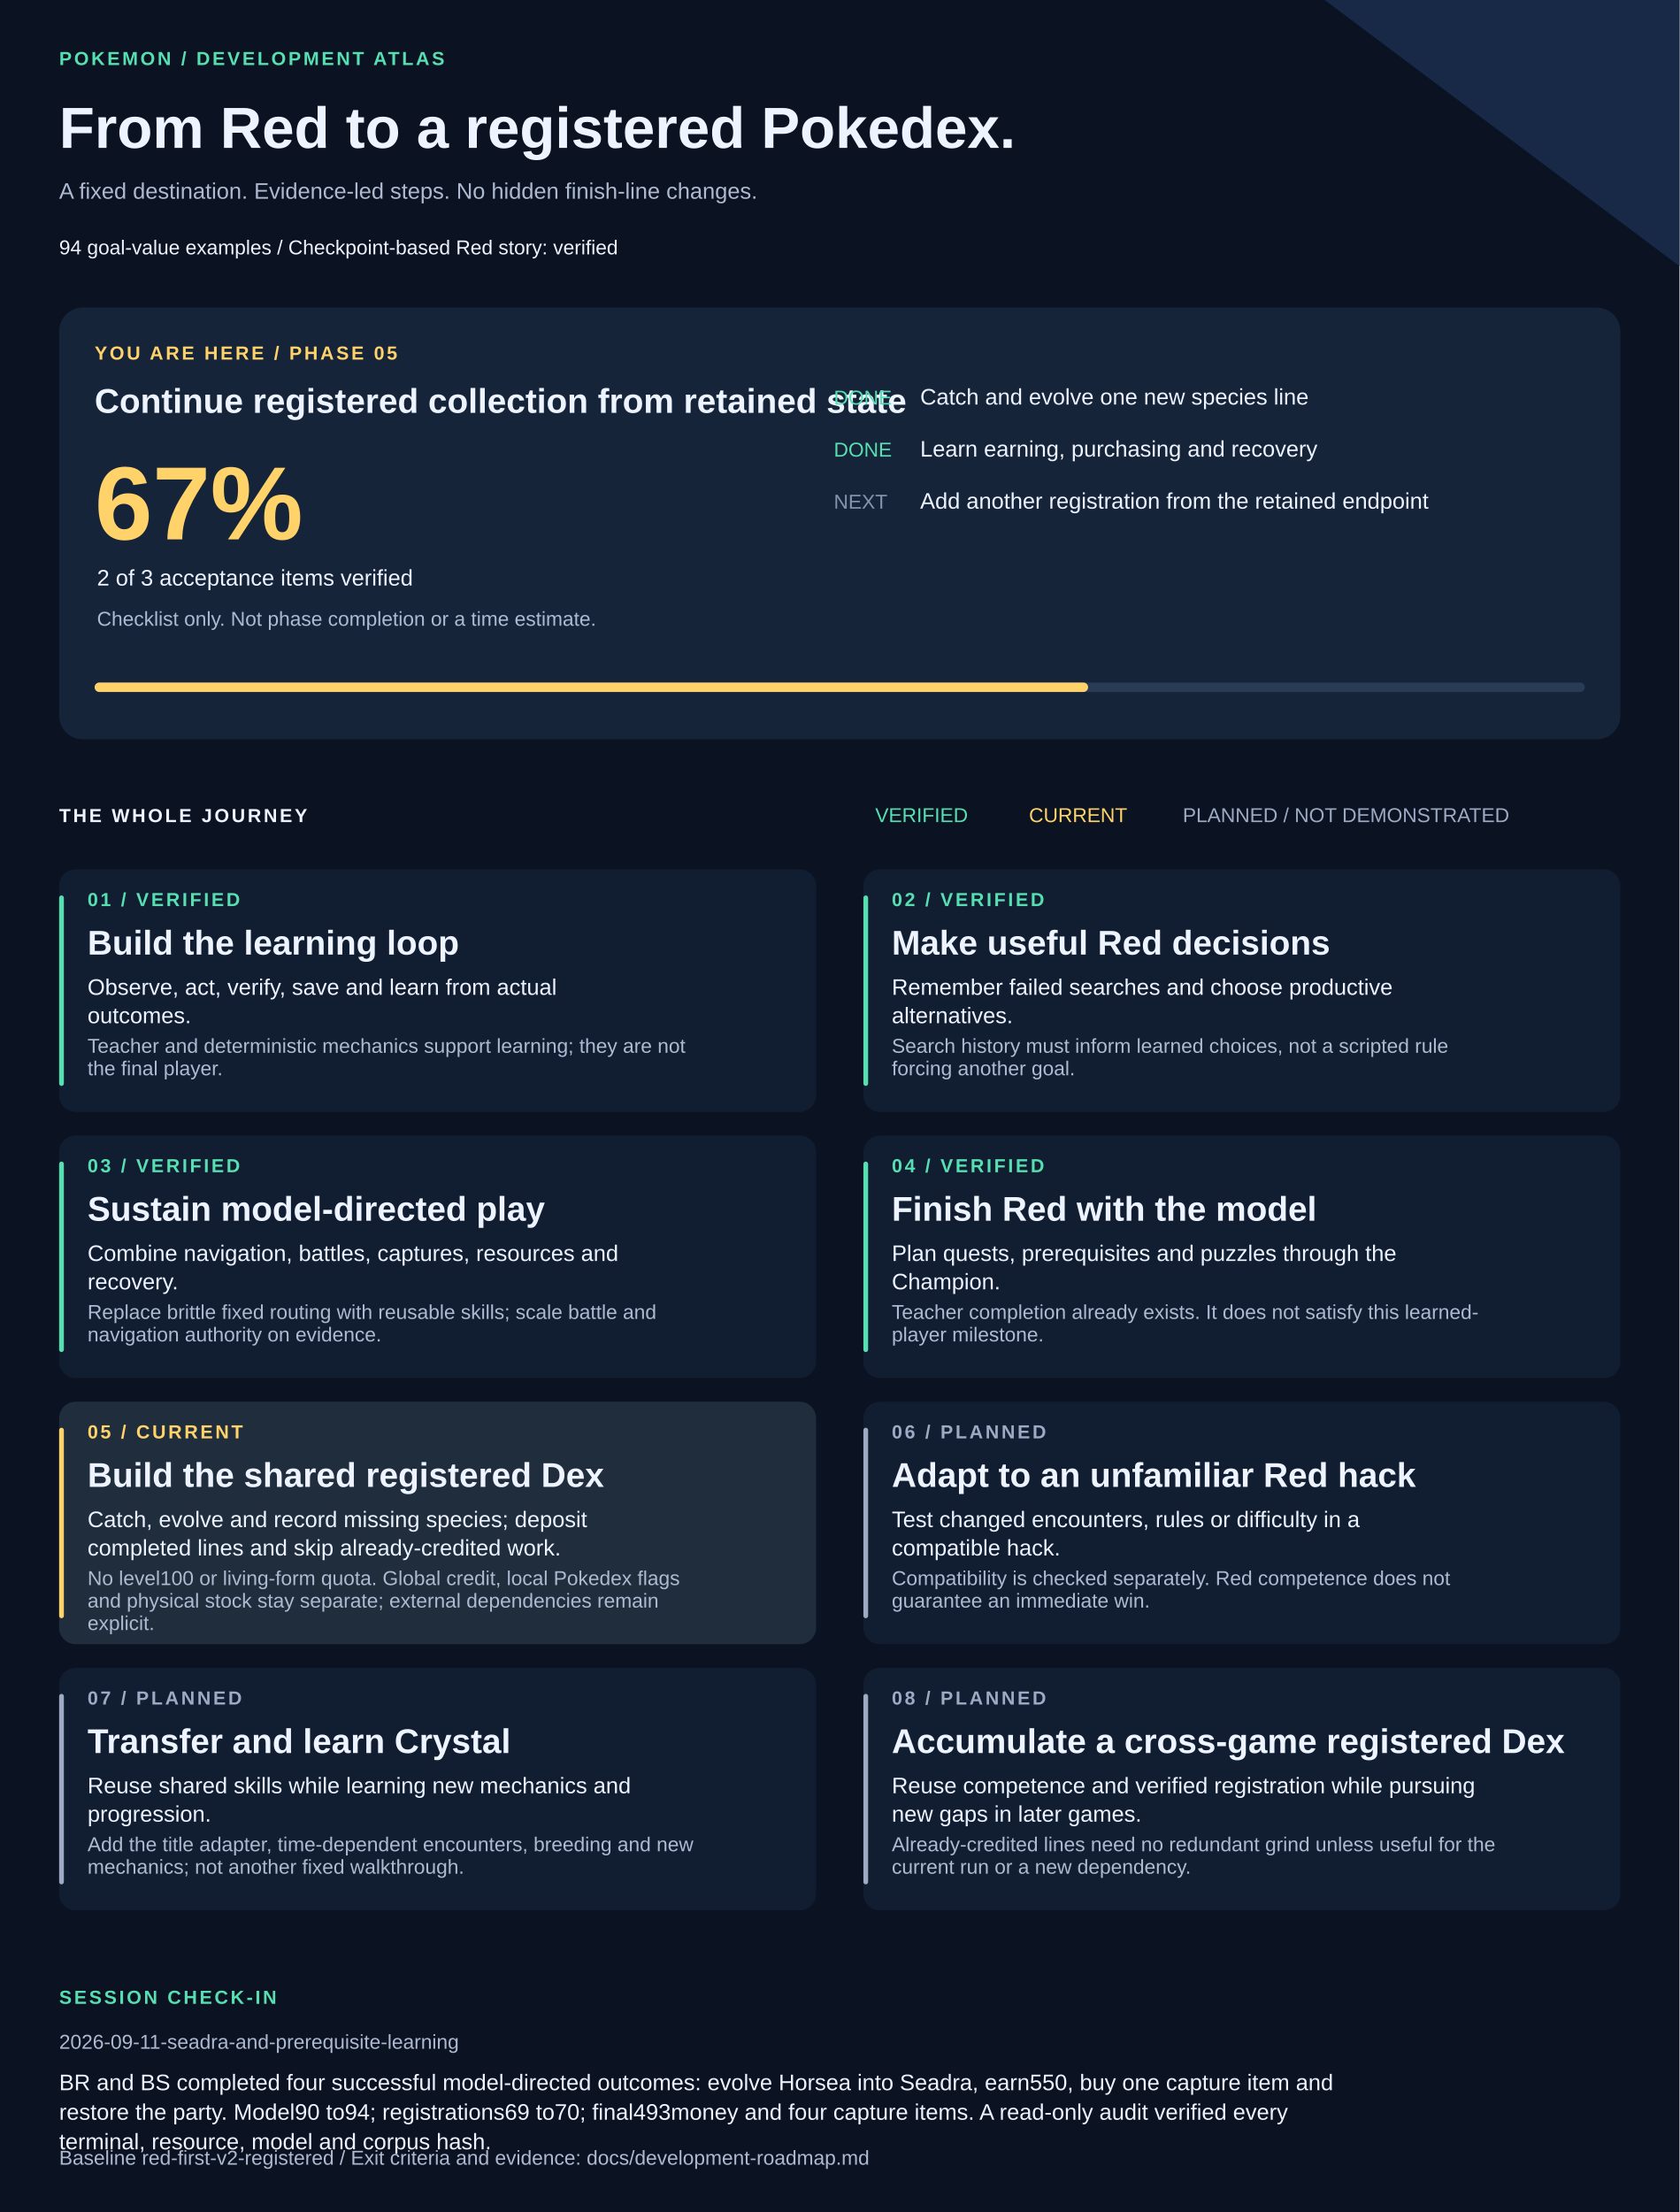
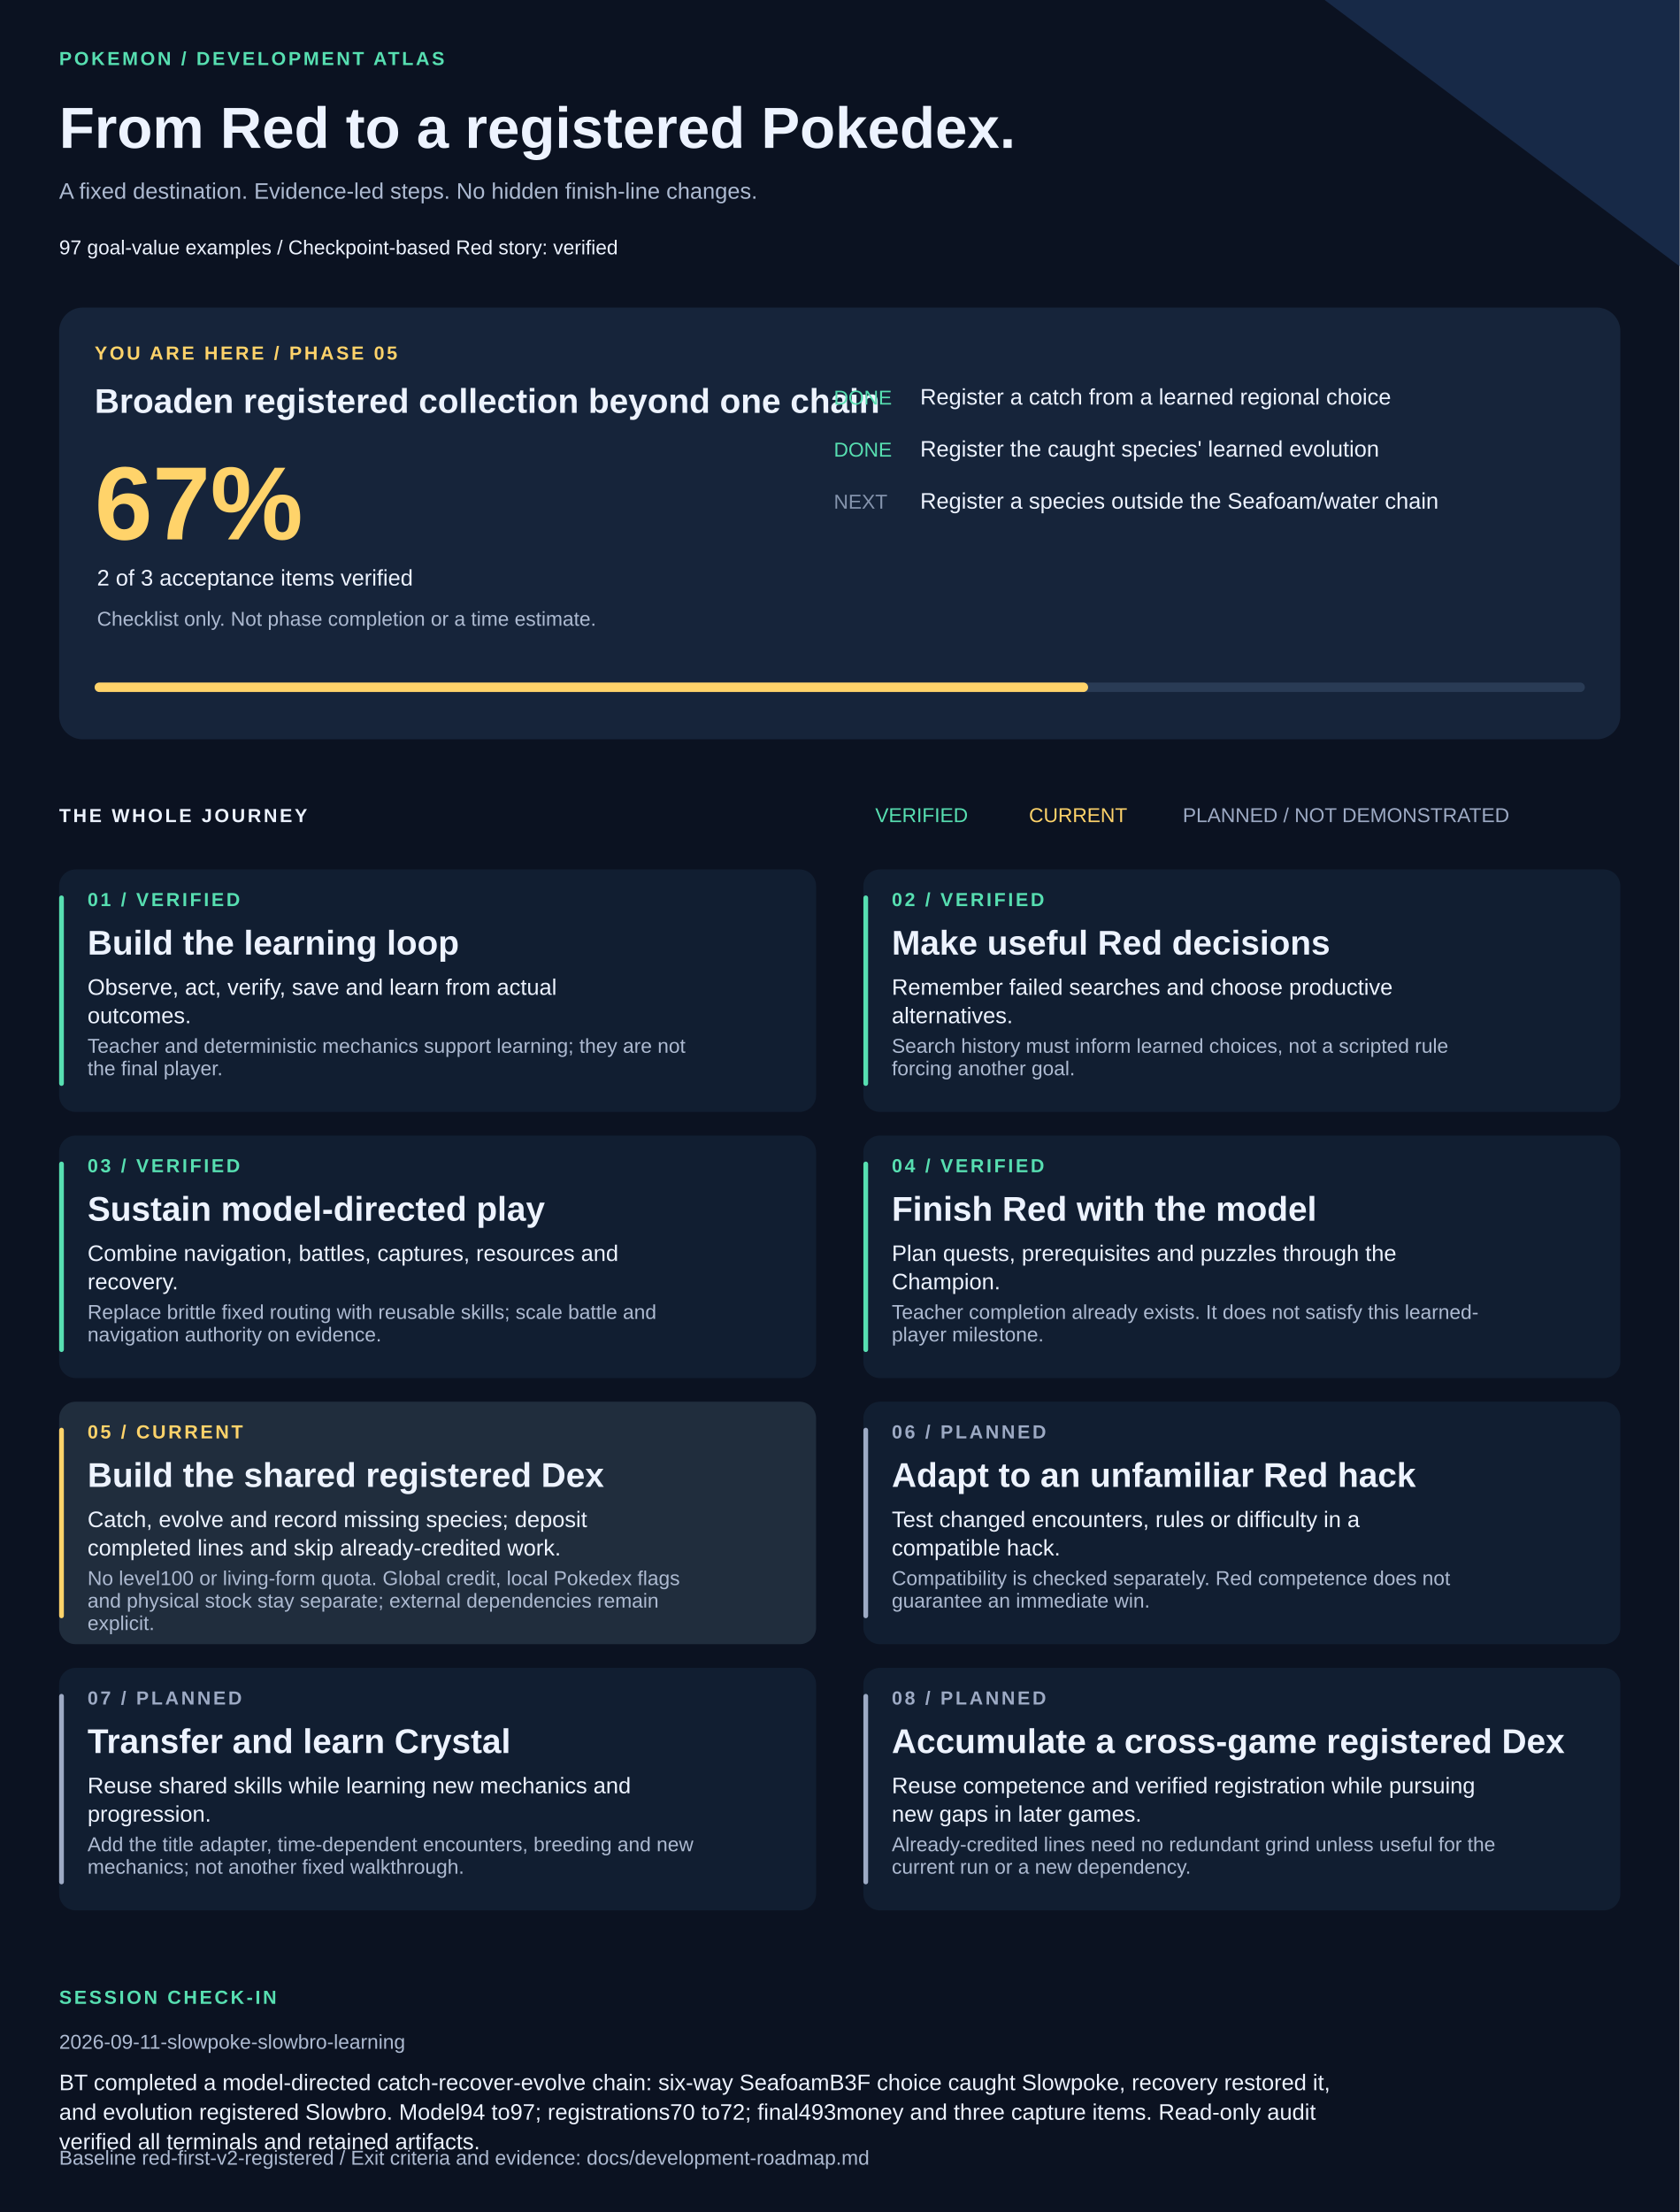
<svg xmlns="http://www.w3.org/2000/svg" width="1420" height="1870" viewBox="0 0 1420 1870" role="img" aria-labelledby="title description">
  <style>text{font-family:Arial,Helvetica,sans-serif;fill:#edf3ff}.muted{fill:#adbad1}.eyebrow{font-size:16px;letter-spacing:2px;font-weight:bold}.heading{font-size:29px;font-weight:bold}.body{font-size:19px}.small{font-size:17px}</style>
  <rect width="1420" height="1870" fill="#0b1221" />
  <path d="M1120 0H1420V225Z" fill="#172947" />
  <text x="50" y="55" class="eyebrow" style="fill:#57dfb1">POKEMON / DEVELOPMENT ATLAS</text>
  <text x="50" y="125" style="font-size:49px;font-weight:bold">From Red to a registered Pokedex.</text>
  <text x="50" y="168" class="body muted">A fixed destination. Evidence-led steps. No hidden finish-line changes.</text>
-   <text x="50" y="215" class="small">94 goal-value examples  /  Checkpoint-based Red story: verified</text>
+   <text x="50" y="215" class="small">97 goal-value examples  /  Checkpoint-based Red story: verified</text>
  <rect x="50" y="260" width="1320" height="365" rx="20" fill="#16243a" />
  <text x="80" y="304" class="eyebrow" style="fill:#ffd36a">YOU ARE HERE / PHASE 05</text>
-   <text x="80" y="349" class="heading">Continue registered collection from retained state</text>
+   <text x="80" y="349" class="heading">Broaden registered collection beyond one chain</text>
  <text x="80" y="456" style="font-size:88px;font-weight:bold;fill:#ffd36a">67%</text>
  <text x="82" y="495" class="body">2 of 3 acceptance items verified</text>
  <text x="82" y="529" class="small muted">Checklist only. Not phase completion or a time estimate.</text>
  <text x="705" y="342" class="small" style="fill:#57dfb1">DONE</text>
-   <text x="778" y="342" class="body">Catch and evolve one new species line</text>
+   <text x="778" y="342" class="body">Register a catch from a learned regional choice</text>
  <text x="705" y="386" class="small" style="fill:#57dfb1">DONE</text>
-   <text x="778" y="386" class="body">Learn earning, purchasing and recovery</text>
+   <text x="778" y="386" class="body">Register the caught species' learned evolution</text>
  <text x="705" y="430" class="small" style="fill:#8594ad">NEXT</text>
-   <text x="778" y="430" class="body">Add another registration from the retained endpoint</text>
+   <text x="778" y="430" class="body">Register a species outside the Seafoam/water chain</text>
  <rect x="80" y="577" width="1260" height="8" rx="4" fill="#293b55" />
  <rect x="80" y="577" width="840" height="8" rx="4" fill="#ffd36a" />
  <text x="50" y="695" class="eyebrow">THE WHOLE JOURNEY</text>
  <text x="740" y="695" class="small" style="fill:#57dfb1">VERIFIED</text>
  <text x="870" y="695" class="small" style="fill:#ffd36a">CURRENT</text>
  <text x="1000" y="695" class="small" style="fill:#9daac4">PLANNED / NOT DEMONSTRATED</text>
  <rect x="50" y="735" width="640" height="205" rx="14" fill="#111e31" />
  <rect x="50" y="757" width="4" height="161" rx="2" fill="#57dfb1" />
  <text x="74" y="766" class="eyebrow" style="fill:#57dfb1">01 / VERIFIED</text>
  <text x="74" y="807" class="heading">Build the learning loop</text>
  <text x="74" y="841" class="body">Observe, act, verify, save and learn from actual</text>
  <text x="74" y="865" class="body">outcomes.</text>
  <text x="74" y="890" class="small muted">Teacher and deterministic mechanics support learning; they are not</text>
  <text x="74" y="909" class="small muted">the final player.</text>
  <rect x="730" y="735" width="640" height="205" rx="14" fill="#111e31" />
  <rect x="730" y="757" width="4" height="161" rx="2" fill="#57dfb1" />
  <text x="754" y="766" class="eyebrow" style="fill:#57dfb1">02 / VERIFIED</text>
  <text x="754" y="807" class="heading">Make useful Red decisions</text>
  <text x="754" y="841" class="body">Remember failed searches and choose productive</text>
  <text x="754" y="865" class="body">alternatives.</text>
  <text x="754" y="890" class="small muted">Search history must inform learned choices, not a scripted rule</text>
  <text x="754" y="909" class="small muted">forcing another goal.</text>
  <rect x="50" y="960" width="640" height="205" rx="14" fill="#111e31" />
  <rect x="50" y="982" width="4" height="161" rx="2" fill="#57dfb1" />
  <text x="74" y="991" class="eyebrow" style="fill:#57dfb1">03 / VERIFIED</text>
  <text x="74" y="1032" class="heading">Sustain model-directed play</text>
  <text x="74" y="1066" class="body">Combine navigation, battles, captures, resources and</text>
  <text x="74" y="1090" class="body">recovery.</text>
  <text x="74" y="1115" class="small muted">Replace brittle fixed routing with reusable skills; scale battle and</text>
  <text x="74" y="1134" class="small muted">navigation authority on evidence.</text>
  <rect x="730" y="960" width="640" height="205" rx="14" fill="#111e31" />
  <rect x="730" y="982" width="4" height="161" rx="2" fill="#57dfb1" />
  <text x="754" y="991" class="eyebrow" style="fill:#57dfb1">04 / VERIFIED</text>
  <text x="754" y="1032" class="heading">Finish Red with the model</text>
  <text x="754" y="1066" class="body">Plan quests, prerequisites and puzzles through the</text>
  <text x="754" y="1090" class="body">Champion.</text>
  <text x="754" y="1115" class="small muted">Teacher completion already exists. It does not satisfy this learned-</text>
  <text x="754" y="1134" class="small muted">player milestone.</text>
  <rect x="50" y="1185" width="640" height="205" rx="14" fill="#202d3d" />
  <rect x="50" y="1207" width="4" height="161" rx="2" fill="#ffd36a" />
  <text x="74" y="1216" class="eyebrow" style="fill:#ffd36a">05 / CURRENT</text>
  <text x="74" y="1257" class="heading">Build the shared registered Dex</text>
  <text x="74" y="1291" class="body">Catch, evolve and record missing species; deposit</text>
  <text x="74" y="1315" class="body">completed lines and skip already-credited work.</text>
  <text x="74" y="1340" class="small muted">No level100 or living-form quota. Global credit, local Pokedex flags</text>
  <text x="74" y="1359" class="small muted">and physical stock stay separate; external dependencies remain</text>
  <text x="74" y="1378" class="small muted">explicit.</text>
  <rect x="730" y="1185" width="640" height="205" rx="14" fill="#111e31" />
  <rect x="730" y="1207" width="4" height="161" rx="2" fill="#9daac4" />
  <text x="754" y="1216" class="eyebrow" style="fill:#9daac4">06 / PLANNED</text>
  <text x="754" y="1257" class="heading">Adapt to an unfamiliar Red hack</text>
  <text x="754" y="1291" class="body">Test changed encounters, rules or difficulty in a</text>
  <text x="754" y="1315" class="body">compatible hack.</text>
  <text x="754" y="1340" class="small muted">Compatibility is checked separately. Red competence does not</text>
  <text x="754" y="1359" class="small muted">guarantee an immediate win.</text>
  <rect x="50" y="1410" width="640" height="205" rx="14" fill="#111e31" />
  <rect x="50" y="1432" width="4" height="161" rx="2" fill="#9daac4" />
  <text x="74" y="1441" class="eyebrow" style="fill:#9daac4">07 / PLANNED</text>
  <text x="74" y="1482" class="heading">Transfer and learn Crystal</text>
  <text x="74" y="1516" class="body">Reuse shared skills while learning new mechanics and</text>
  <text x="74" y="1540" class="body">progression.</text>
  <text x="74" y="1565" class="small muted">Add the title adapter, time-dependent encounters, breeding and new</text>
  <text x="74" y="1584" class="small muted">mechanics; not another fixed walkthrough.</text>
  <rect x="730" y="1410" width="640" height="205" rx="14" fill="#111e31" />
  <rect x="730" y="1432" width="4" height="161" rx="2" fill="#9daac4" />
  <text x="754" y="1441" class="eyebrow" style="fill:#9daac4">08 / PLANNED</text>
  <text x="754" y="1482" class="heading">Accumulate a cross-game registered Dex</text>
  <text x="754" y="1516" class="body">Reuse competence and verified registration while pursuing</text>
  <text x="754" y="1540" class="body">new gaps in later games.</text>
  <text x="754" y="1565" class="small muted">Already-credited lines need no redundant grind unless useful for the</text>
  <text x="754" y="1584" class="small muted">current run or a new dependency.</text>
  <text x="50" y="1694" class="eyebrow" style="fill:#57dfb1">SESSION CHECK-IN</text>
-   <text x="50" y="1732" class="small muted">2026-09-11-seadra-and-prerequisite-learning</text>
-   <text x="50" y="1767" class="body">BR and BS completed four successful model-directed outcomes: evolve Horsea into Seadra, earn550, buy one capture item and</text>
-   <text x="50" y="1792" class="body">restore the party. Model90 to94; registrations69 to70; final493money and four capture items. A read-only audit verified every</text>
-   <text x="50" y="1817" class="body">terminal, resource, model and corpus hash.</text>
+   <text x="50" y="1732" class="small muted">2026-09-11-slowpoke-slowbro-learning</text>
+   <text x="50" y="1767" class="body">BT completed a model-directed catch-recover-evolve chain: six-way SeafoamB3F choice caught Slowpoke, recovery restored it,</text>
+   <text x="50" y="1792" class="body">and evolution registered Slowbro. Model94 to97; registrations70 to72; final493money and three capture items. Read-only audit</text>
+   <text x="50" y="1817" class="body">verified all terminals and retained artifacts.</text>
  <text x="50" y="1830" class="small muted">Baseline red-first-v2-registered / Exit criteria and evidence: docs/development-roadmap.md</text>
</svg>
